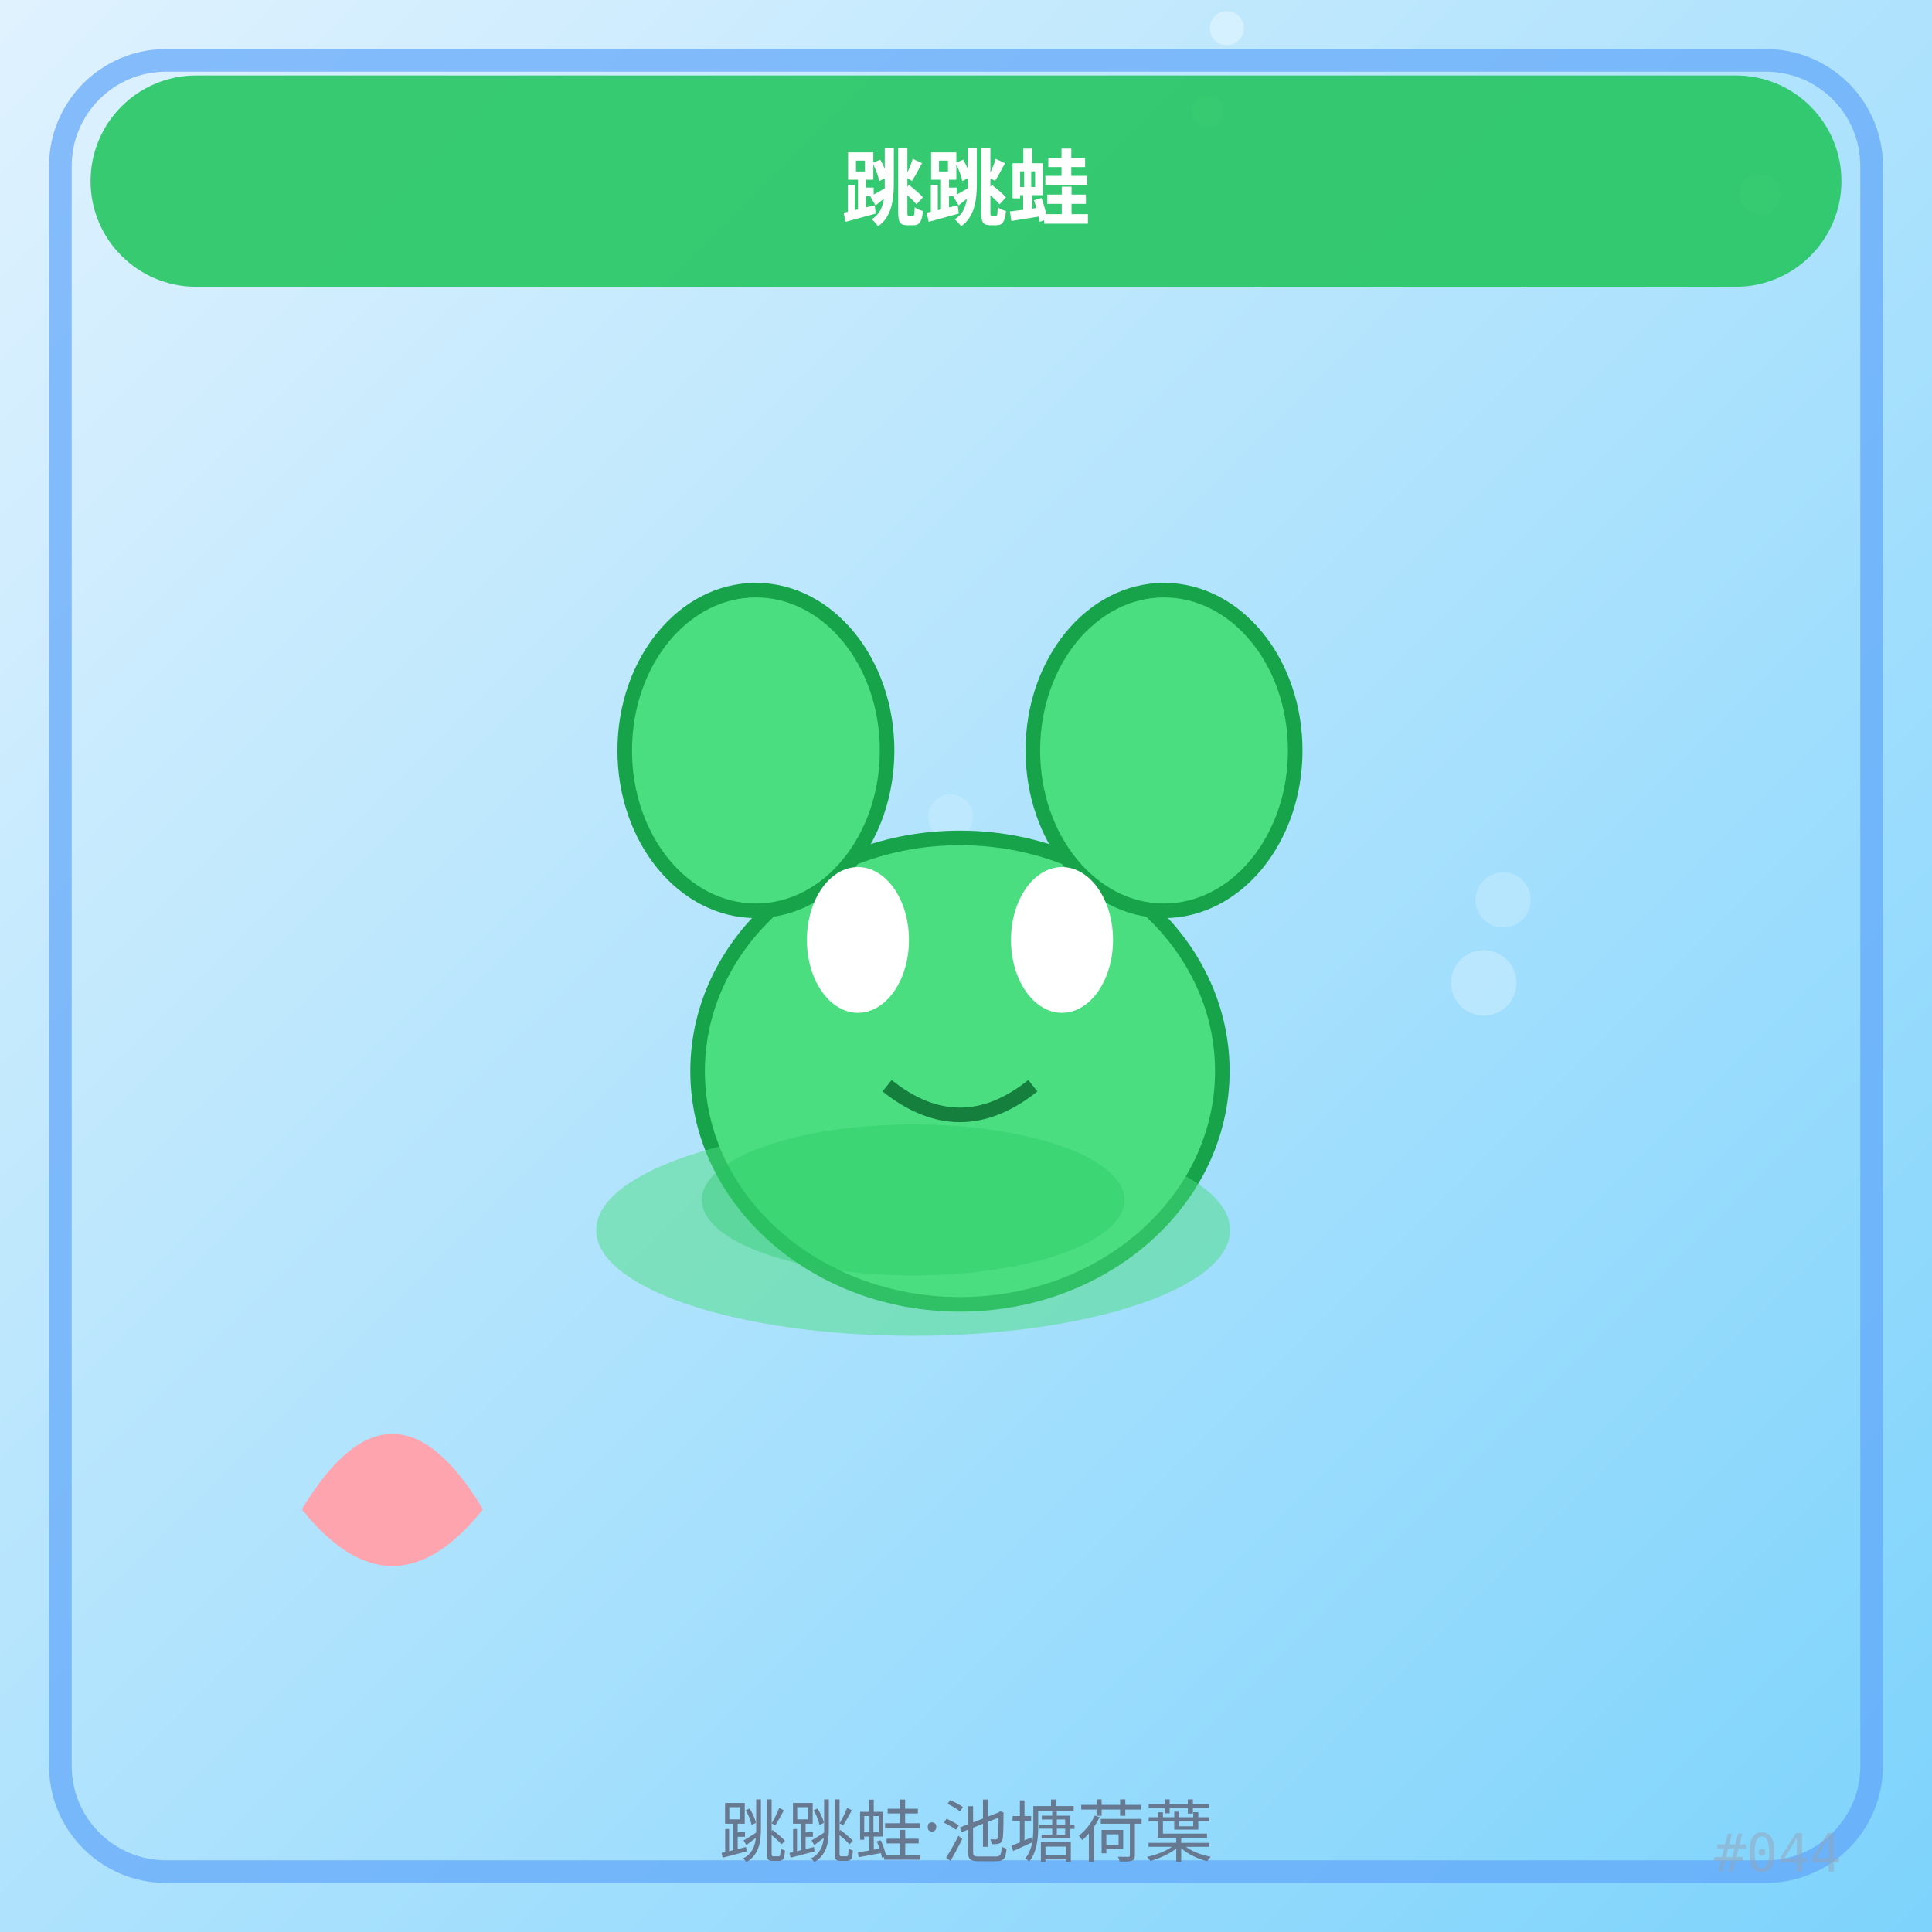
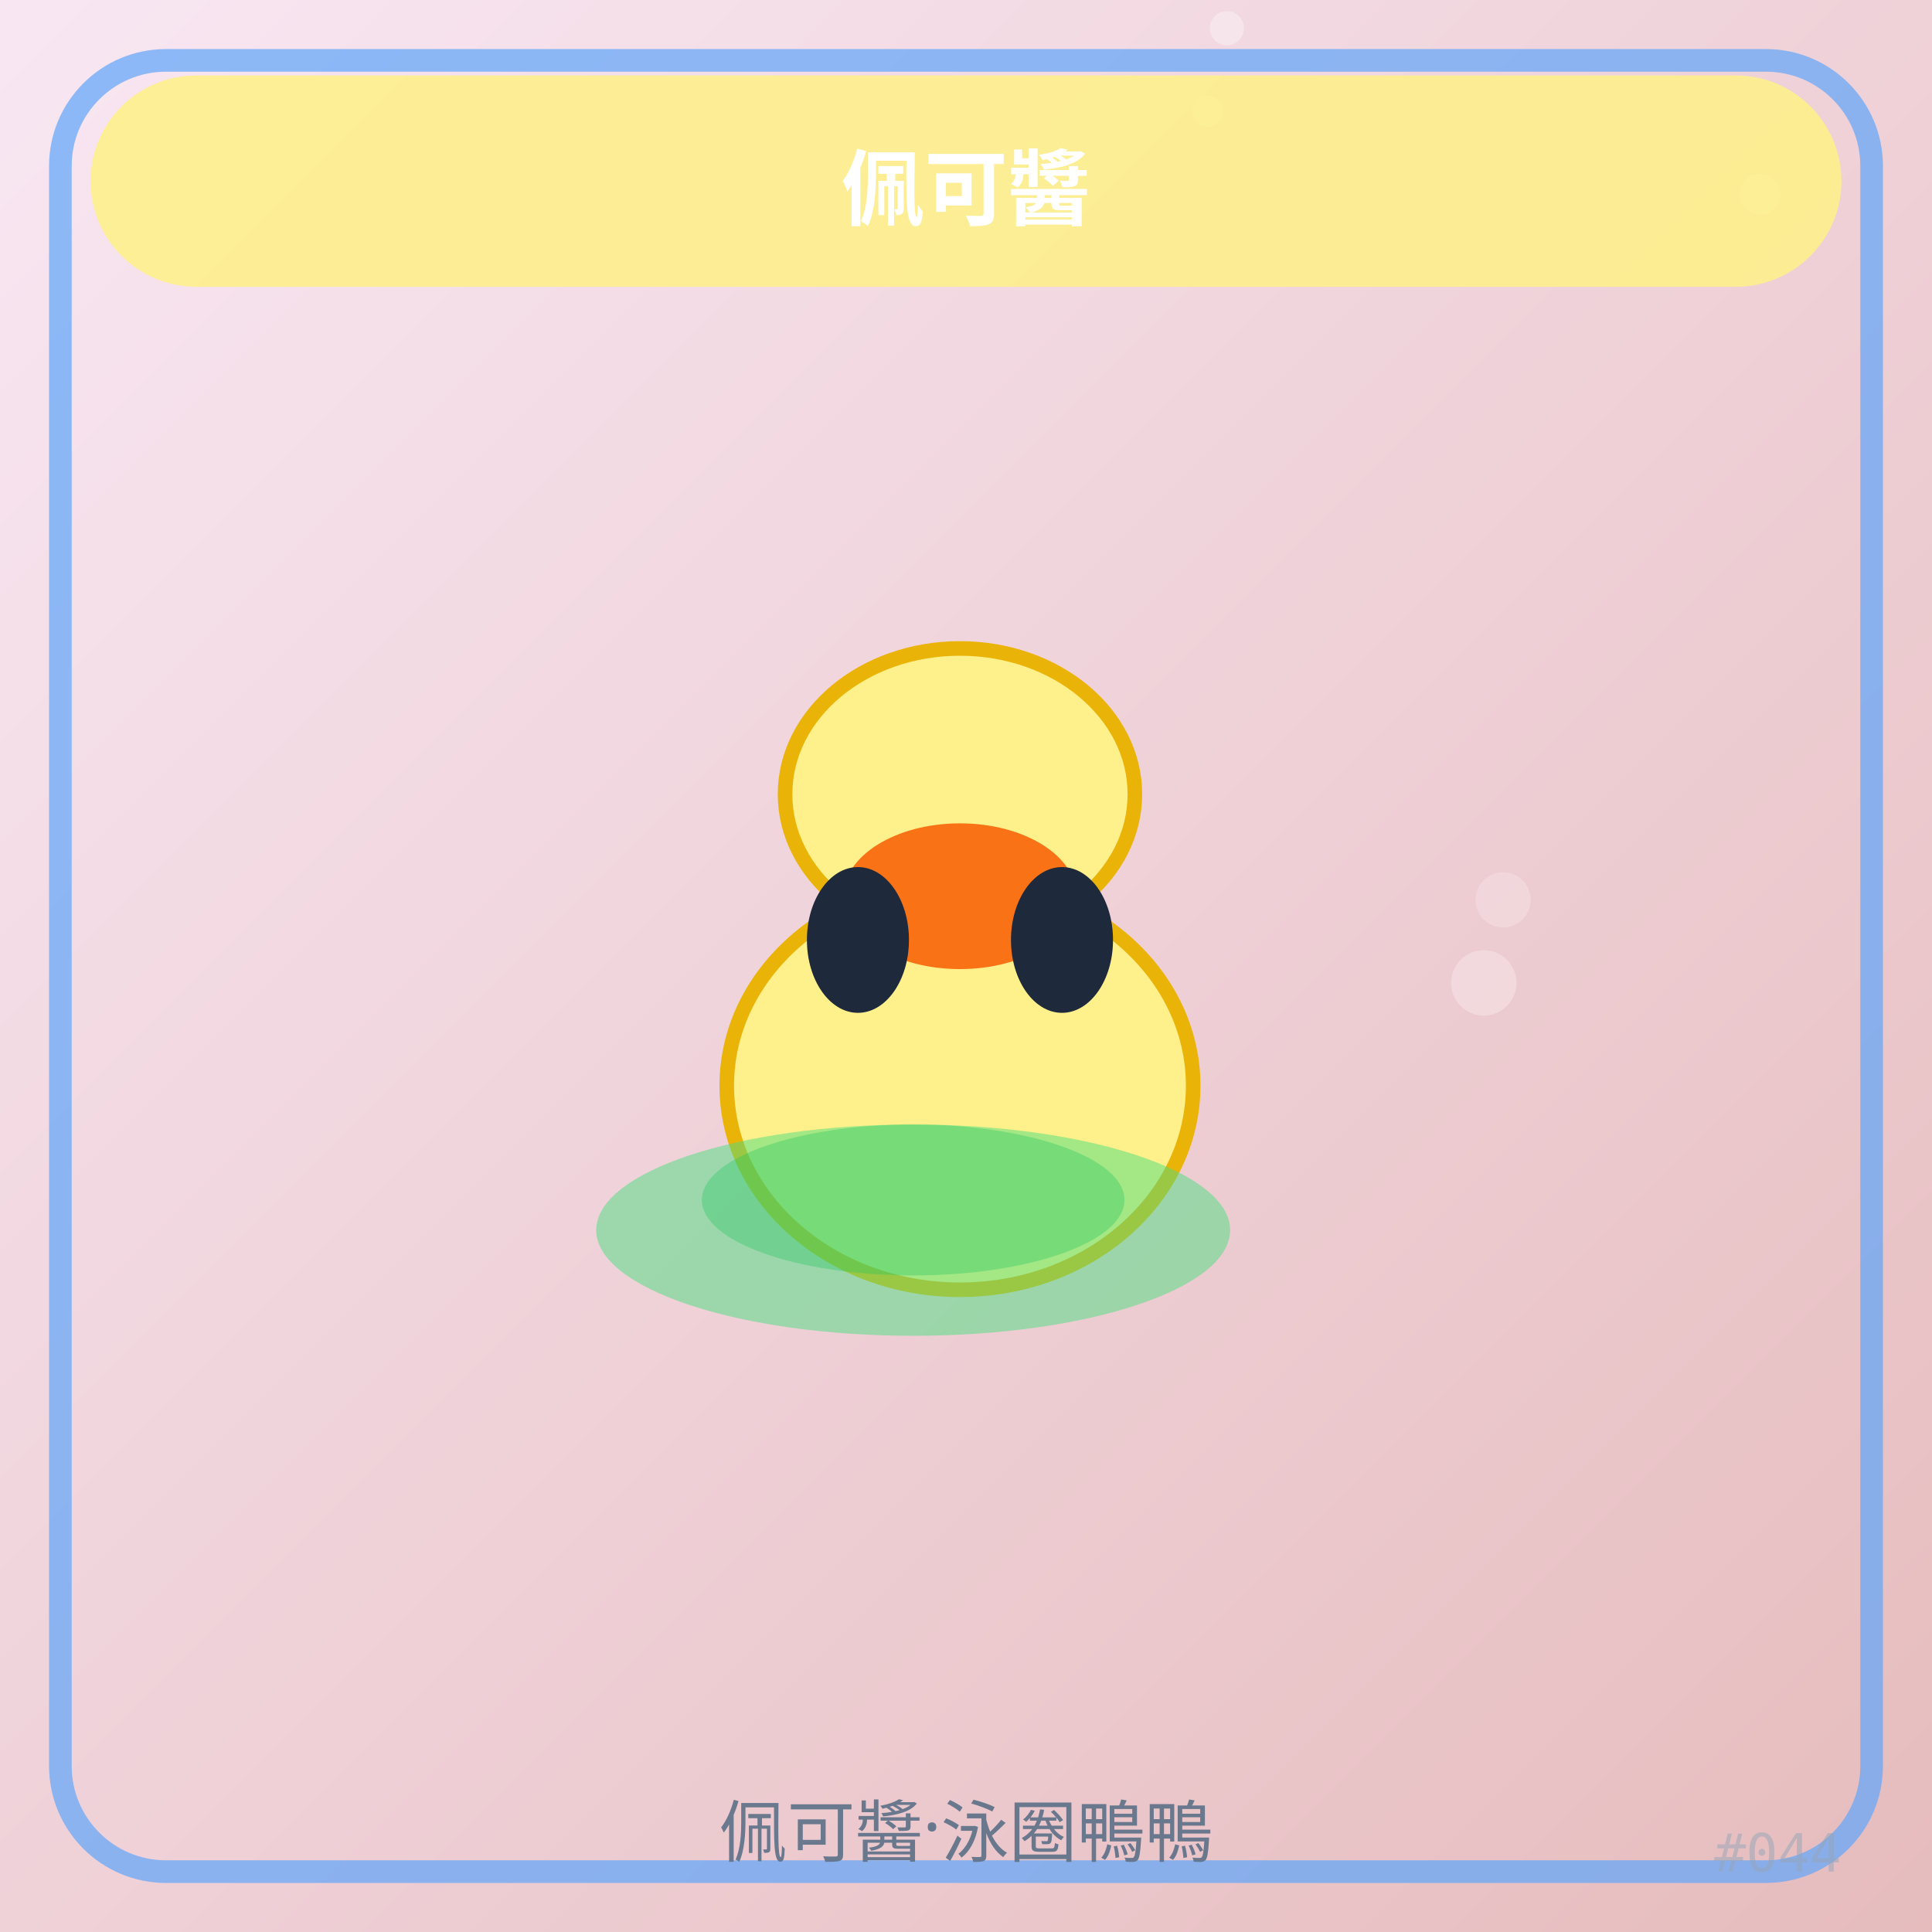
<svg xmlns="http://www.w3.org/2000/svg" viewBox="0 0 256 256" width="256" height="256">
  <defs>
    <linearGradient id="bg" x1="0%" y1="0%" x2="100%" y2="100%">
-       <stop offset="0%" stop-color="#e0f2fe" />
-       <stop offset="100%" stop-color="#7dd3fc" />
+       <stop offset="0%" stop-color="hsl(319, 55%, 94%)" />
+       <stop offset="100%" stop-color="hsl(359, 45%, 82%)" />
    </linearGradient>
    <linearGradient id="gold" x1="0%" y1="0%" x2="100%" y2="100%">
      <stop offset="0%" stop-color="#fcd34d" />
      <stop offset="50%" stop-color="#f59e0b" />
      <stop offset="100%" stop-color="#fcd34d" />
    </linearGradient>
  </defs>
  <rect width="256" height="256" fill="url(#bg)" />
  <circle cx="125.952" cy="108.24" r="2.976" fill="#fff" opacity="0.15" />
  <circle cx="162.56" cy="3.74" r="2.259" fill="#fff" opacity="0.34" />
  <circle cx="199.168" cy="119.24" r="3.654" fill="#fff" opacity="0.206" />
  <circle cx="160" cy="14.74" r="2.049" fill="#fff" opacity="0.397" />
  <circle cx="196.608" cy="130.24" r="4.332" fill="#fff" opacity="0.263" />
  <circle cx="233.216" cy="25.74" r="2.727" fill="#fff" opacity="0.379" />
-   <rect x="12" y="10" width="232" height="28" rx="14" fill="#22c55e" opacity="0.88" />
-   <text x="128" y="29" text-anchor="middle" font-family="Segoe UI,sans-serif" font-size="11" font-weight="700" fill="#fff">跳跳蛙</text>
-   <path d="M40 200 Q52 180 64 200 Q52 215 40 200" fill="#fda4af" />
+   <rect x="12" y="10" width="232" height="28" rx="14" fill="#fef08a" opacity="0.88" />
+   <text x="128" y="29" text-anchor="middle" font-family="Segoe UI,sans-serif" font-size="11" font-weight="700" fill="#fff">佩可醬</text>
  <g transform="translate(127.2,126.48) rotate(0) scale(0.96568)">
-     <ellipse cx="0" cy="16" rx="36" ry="32" fill="#4ade80" stroke="#16a34a" stroke-width="2" />
-     <ellipse cx="-28" cy="-28" rx="18" ry="22" fill="#4ade80" stroke="#16a34a" stroke-width="2" />
-     <ellipse cx="28" cy="-28" rx="18" ry="22" fill="#4ade80" stroke="#16a34a" stroke-width="2" />
-     <ellipse cx="-14" cy="-2" rx="7" ry="10" fill="#fff" />
-     <ellipse cx="14" cy="-2" rx="7" ry="10" fill="#fff" />
-     <circle cx="-14" cy="0" r="4" fill="#fff" />
-     <circle cx="14" cy="0" r="4" fill="#fff" />
-     <path d="M-10 18 Q0 26 10 18" fill="none" stroke="#15803d" stroke-width="2" />
+     <ellipse cx="0" cy="18" rx="32" ry="28" fill="#fef08a" stroke="#eab308" stroke-width="2" />
+     <ellipse cx="0" cy="-22" rx="24" ry="20" fill="#fef08a" stroke="#eab308" stroke-width="2" />
+     <ellipse cx="0" cy="-8" rx="16" ry="10" fill="#f97316" />
+     <ellipse cx="-14" cy="-2" rx="7" ry="10" fill="#1e293b" />
+     <ellipse cx="14" cy="-2" rx="7" ry="10" fill="#1e293b" />
  </g>
  <g transform="translate(-7,-5)">
    <ellipse cx="128" cy="168" rx="42" ry="14" fill="#4ade80" opacity="0.5" />
    <ellipse cx="128" cy="164" rx="28" ry="10" fill="#22c55e" opacity="0.35" />
  </g>
  <rect x="8" y="8" width="240" height="240" rx="14" fill="none" stroke="#60a5fa" stroke-width="3" opacity="0.7" />
-   <text x="128" y="246" text-anchor="middle" font-family="Segoe UI, sans-serif" font-size="9" fill="#64748b" opacity="0.95">跳跳蛙·池塘荷葉</text>
+   <text x="128" y="246" text-anchor="middle" font-family="Segoe UI, sans-serif" font-size="9" fill="#64748b" opacity="0.95">佩可醬·泳圈鴨鴨</text>
  <text x="244" y="248" text-anchor="end" font-family="monospace" font-size="7" fill="#94a3b8" opacity="0.5">#044</text>
</svg>
